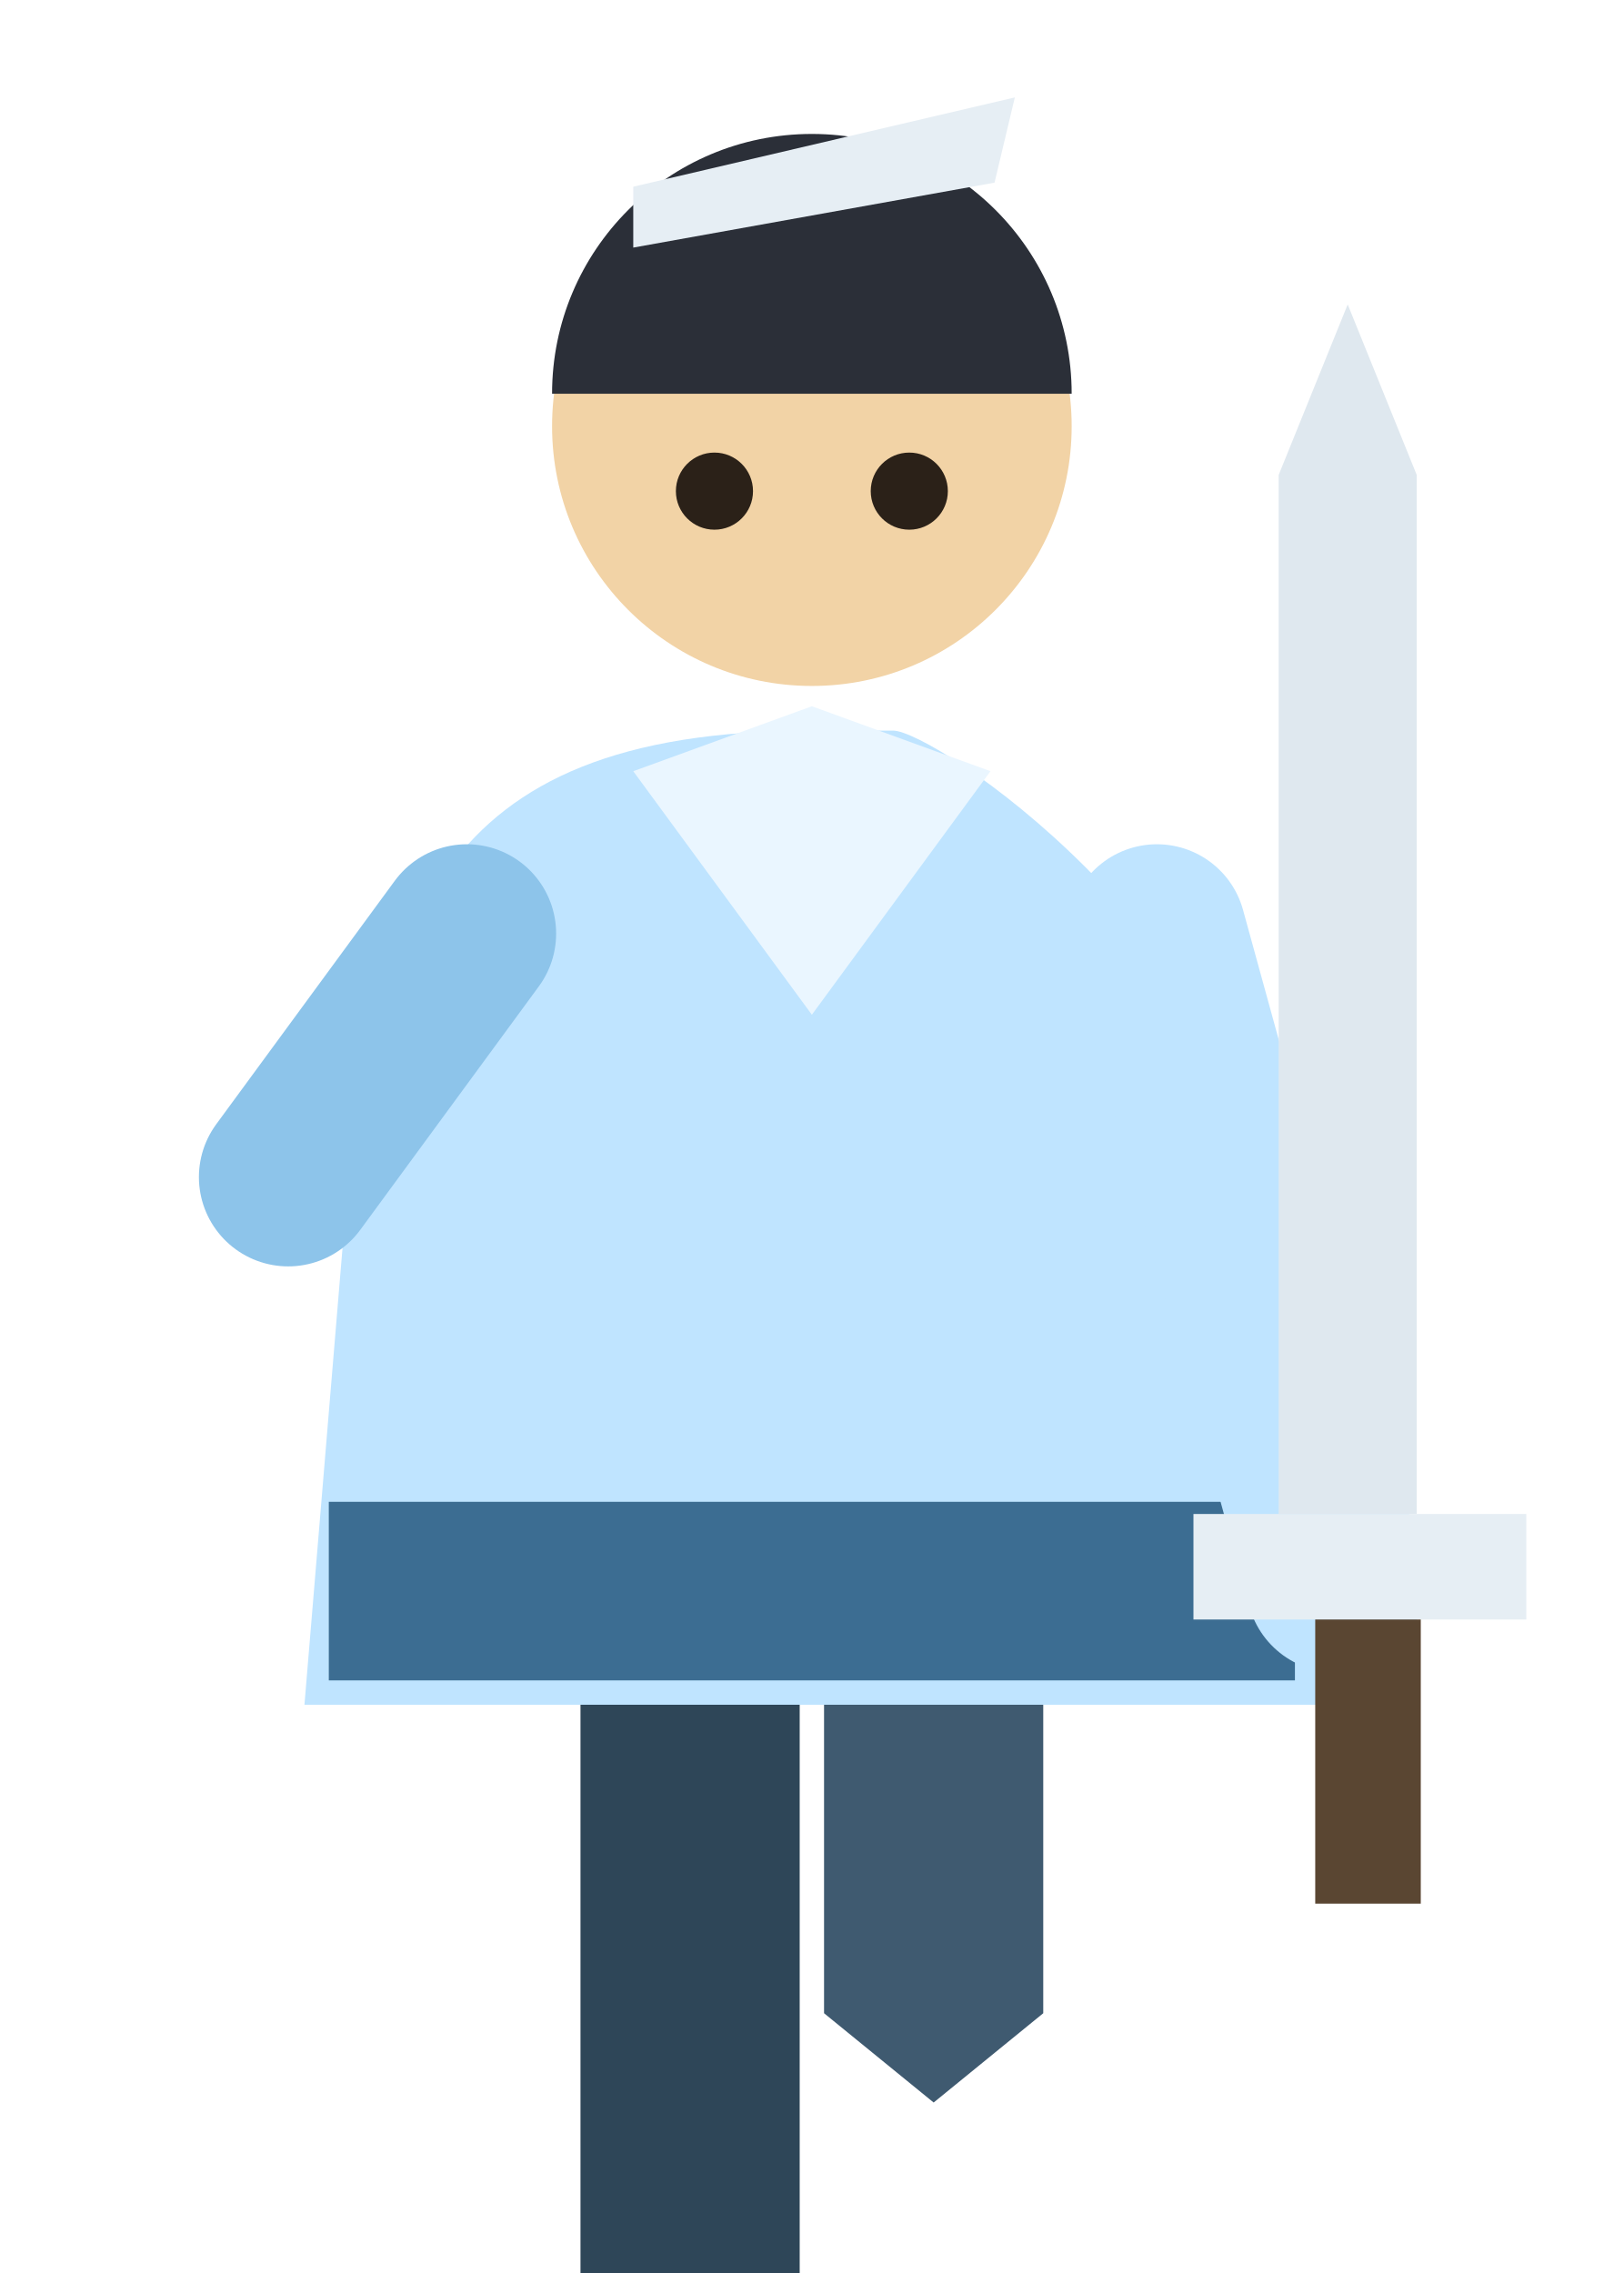
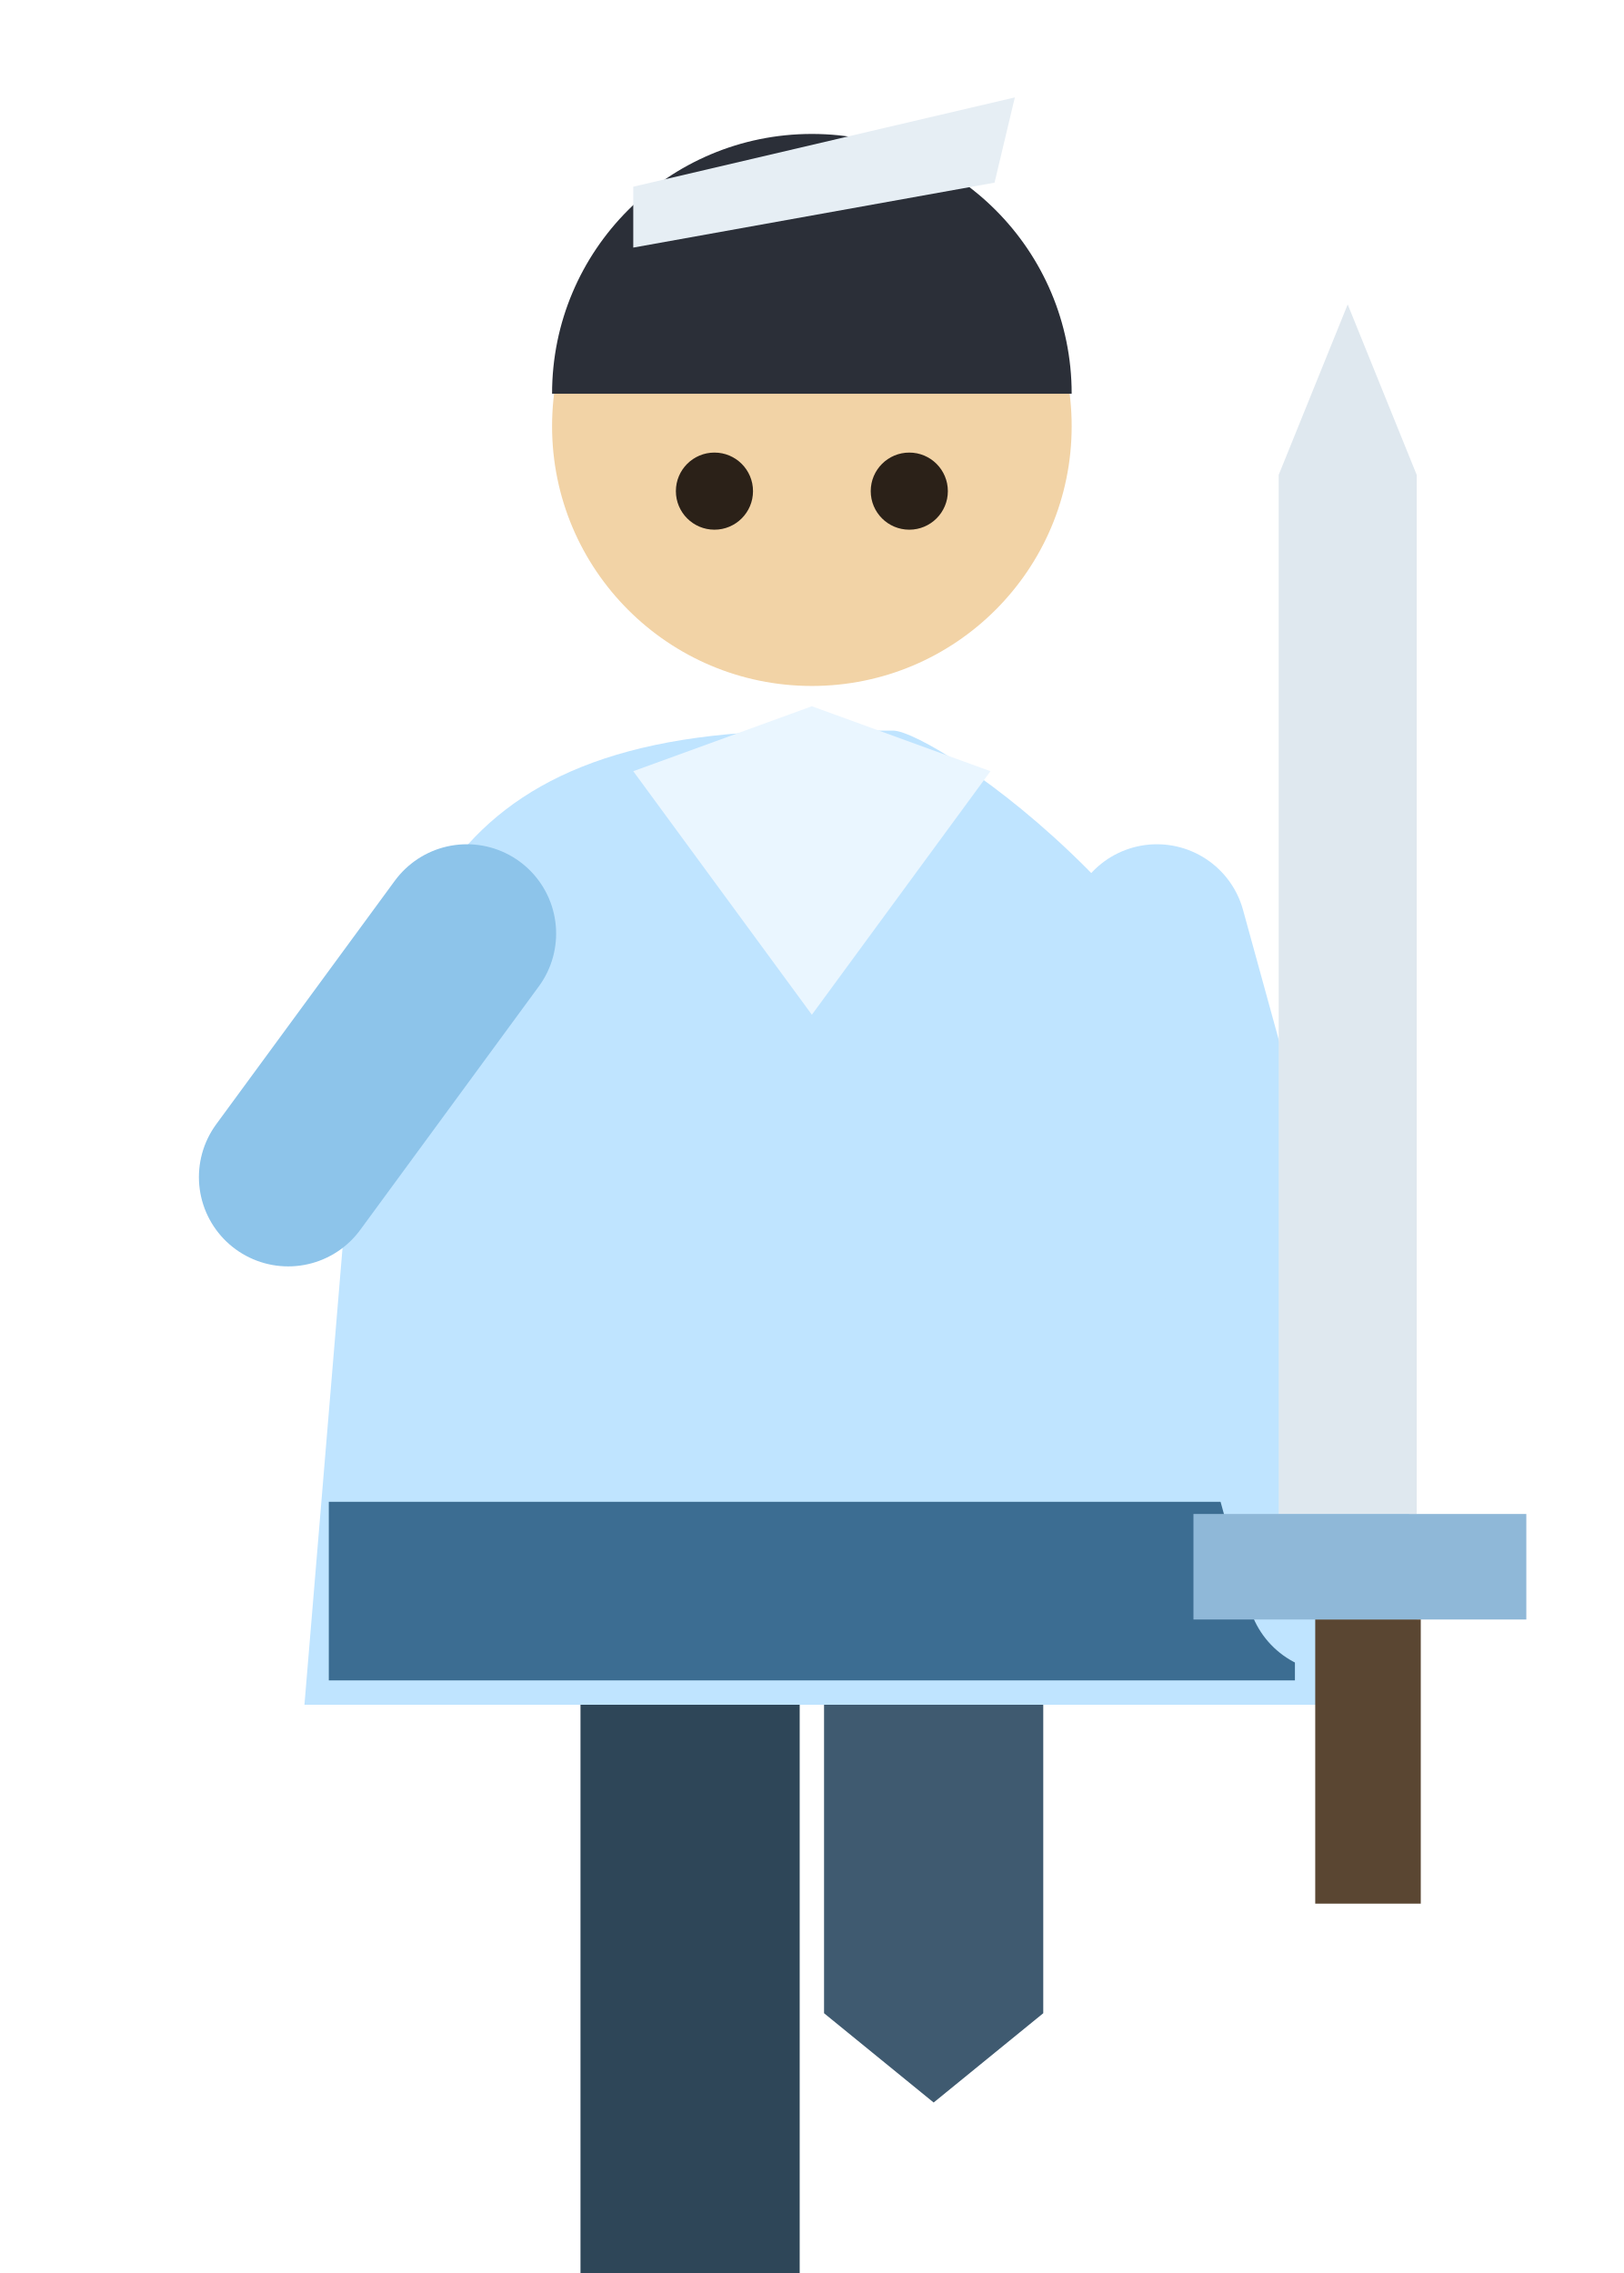
<svg xmlns="http://www.w3.org/2000/svg" viewBox="0 0 40 56" width="40" height="56">
-   <path d="M14.3 42 h5.4 v14.0 l-2.7 2.2 l-2.7 -2.2z" fill="#2e4658" />
-   <path d="M20.3 42 h5.4 v7.6 l-2.7 2.2 l-2.7 -2.2z" fill="#3f5a70" />
+   <path d="M14.3 42.0 h5.4 v14.0 l-2.7 2.2 l-2.7 -2.2z" fill="#2e4658" />
+   <path d="M20.3 42.0 h5.4 v7.6 l-2.7 2.2 l-2.7 -2.2z" fill="#3f5a70" />
  <path d="M20.0 18 c-9.5 0 -10.5 5 -11.5 12 L7.5 42 h25.0 L31.5 30 c-1-7 -8.5-12 -9.5-12z" fill="#bfe4ff" />
  <rect x="8.1" y="37" width="23.8" height="4.4" fill="#3c6d92" />
  <path d="M15.6 19 L20.0 25 L24.4 19 L20.0 17.4z" fill="#eaf6ff" />
  <path d="M11.5 23.0 L7.1 29.0" stroke="#8dc4ea" stroke-width="4.4" stroke-linecap="round" fill="none" />
  <path d="M28.5 23.0 L32.9 39.0" stroke="#bfe4ff" stroke-width="4.4" stroke-linecap="round" fill="none" />
  <circle cx="20.0" cy="10.5" r="6.4" fill="#f2d3a6" />
  <path d="M13.6 9.7 a6.4 6.4 0 0 1 12.8 0 z" fill="#2b2f38" />
  <circle cx="17.6" cy="12.1" r="0.95" fill="#2b2118" />
  <circle cx="22.4" cy="12.1" r="0.95" fill="#2b2118" />
  <path d="M20 3.4c2.5 0 3.9 1.7 3.9 3.1 0 1.3-1.7 2.1-3.9 2.1s-3.9-.8-3.9-2.1c0-1.4 1.4-3.1 3.9-3.1z" fill="#2b2f38" />
  <path d="M15.6 4.6l9.4-2.2-.5 2.1-8.9 1.6z" fill="#e6eef4" />
  <path d="M33.2 7.5l1.7 4.2v25.6h-3.4V11.7z" fill="#dfe8ef" />
-   <rect x="29.4" y="37.3" width="8.2" height="2.6" fill="#e6eef4" />
+   <rect x="29.4" y="37.3" width="8.2" height="2.6" fill="#8fb8d8" />
  <rect x="32.4" y="39.9" width="2.6" height="7" fill="#5a4632" />
</svg>
